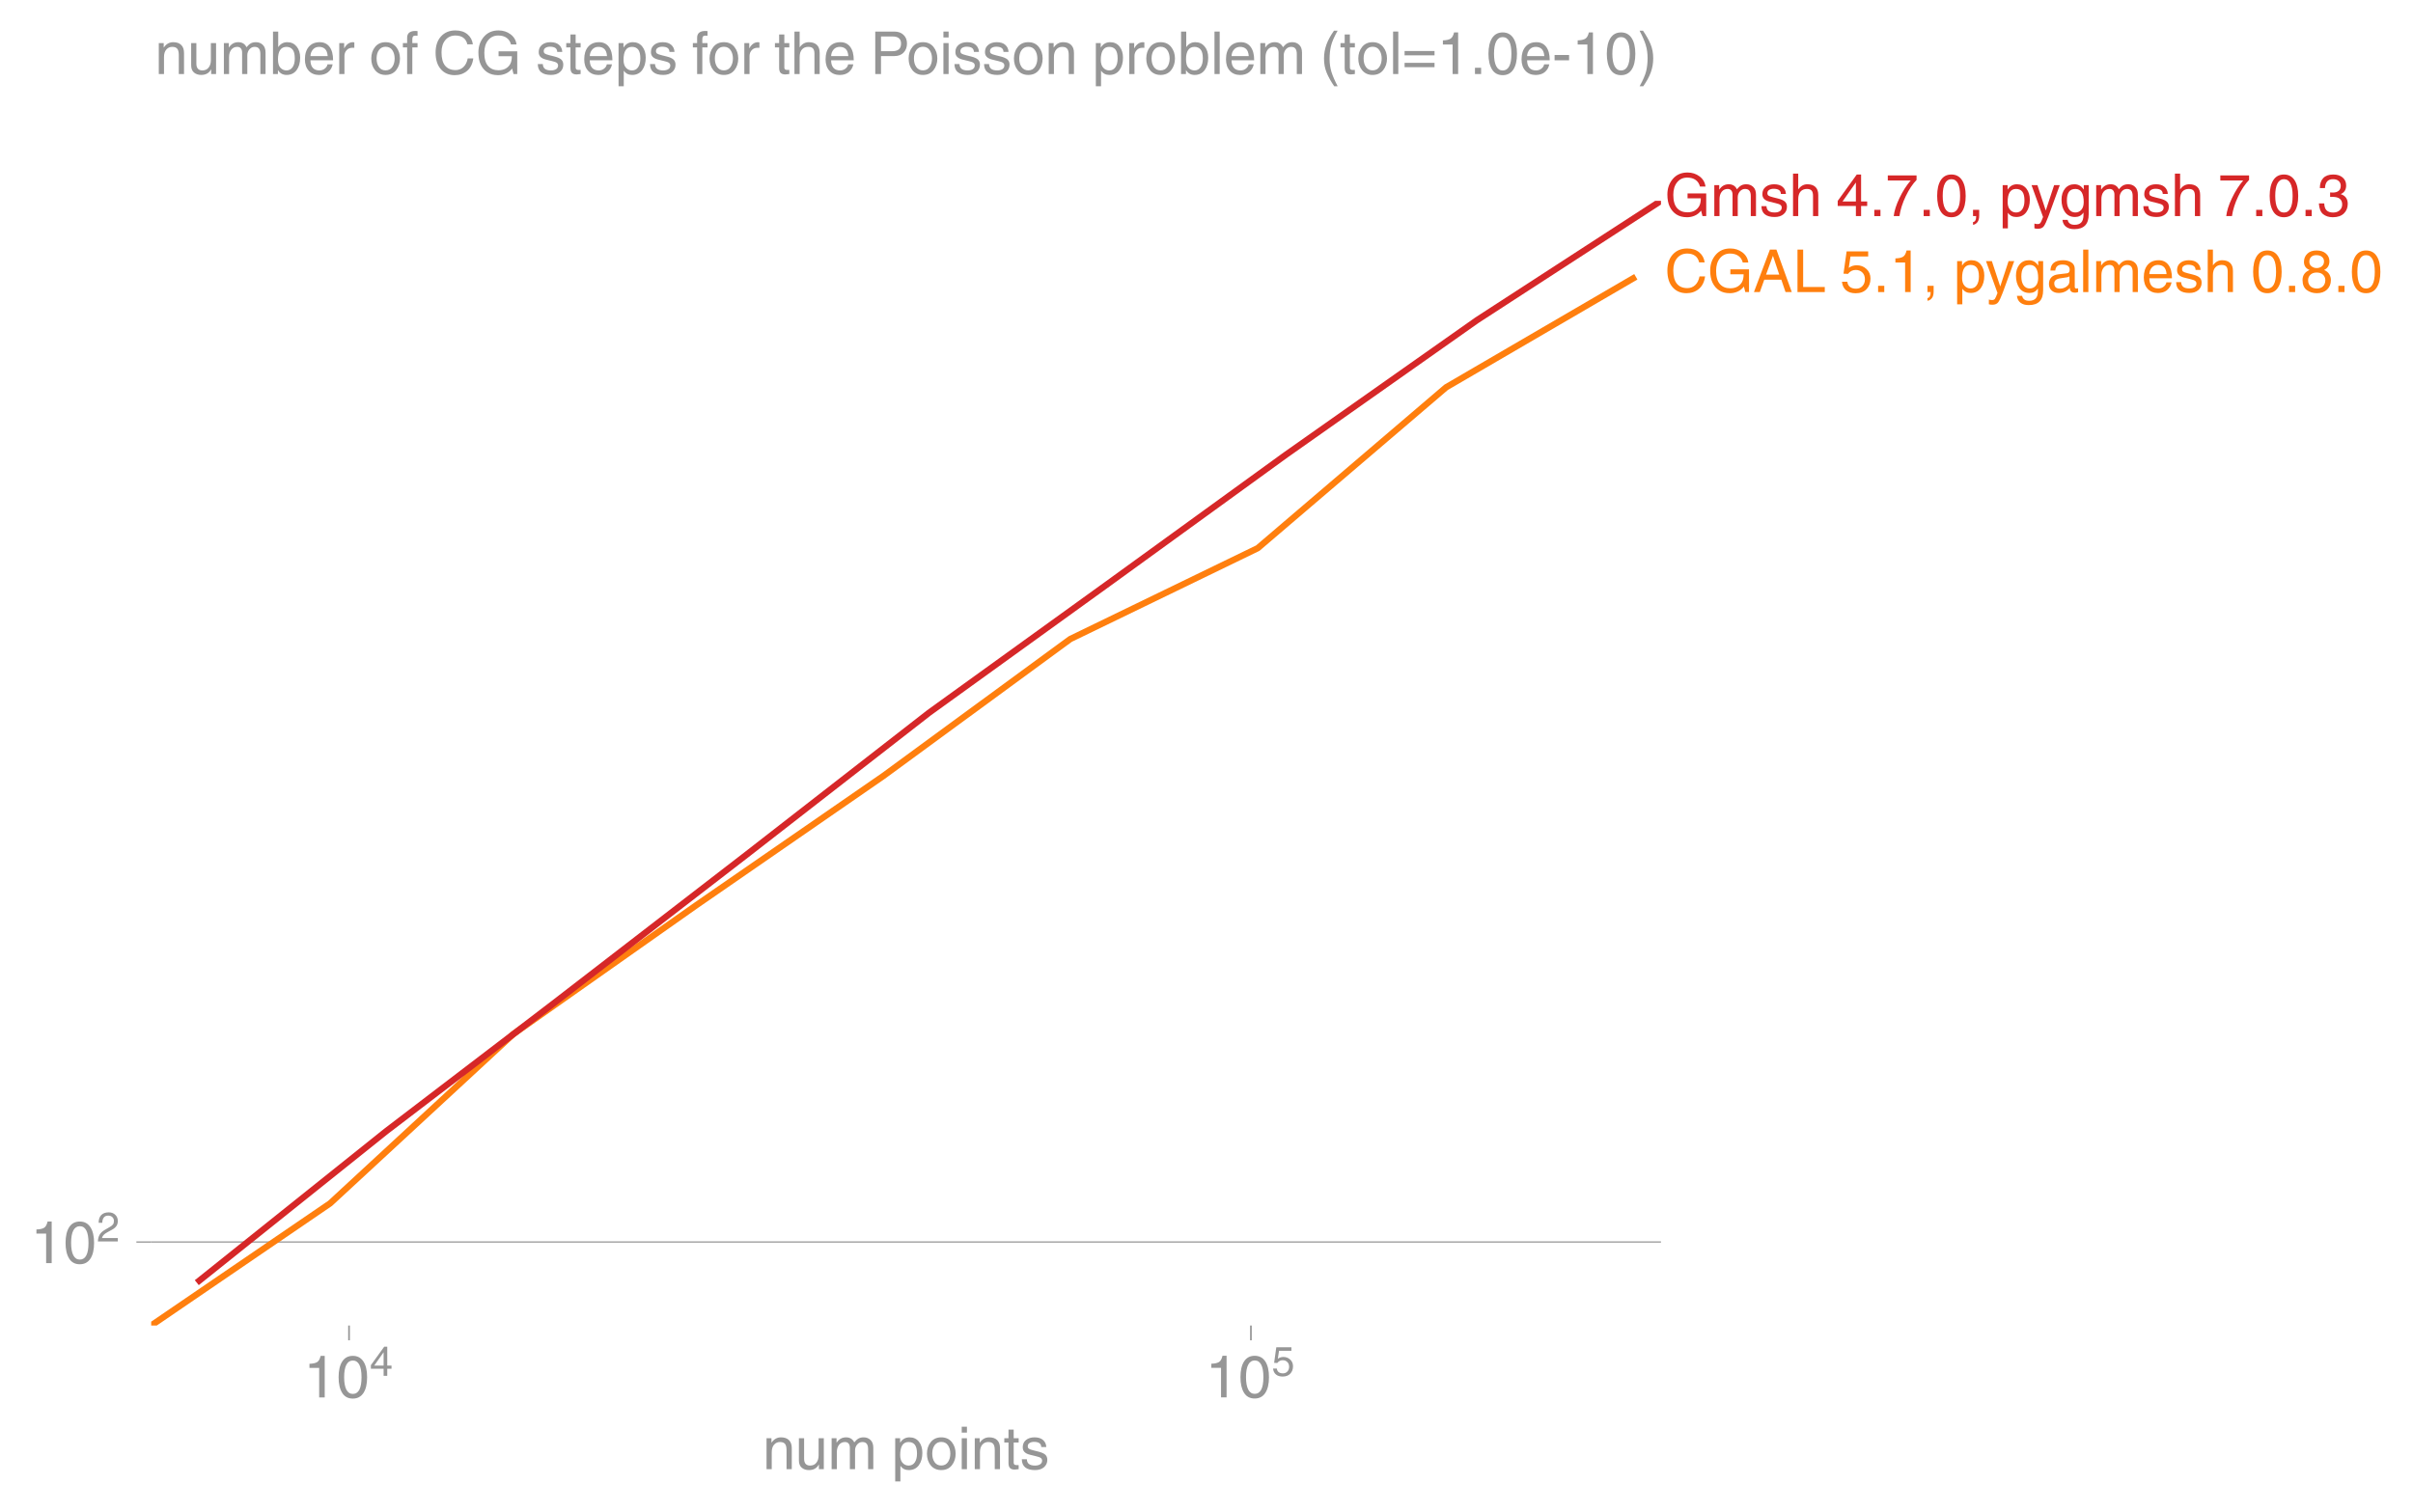
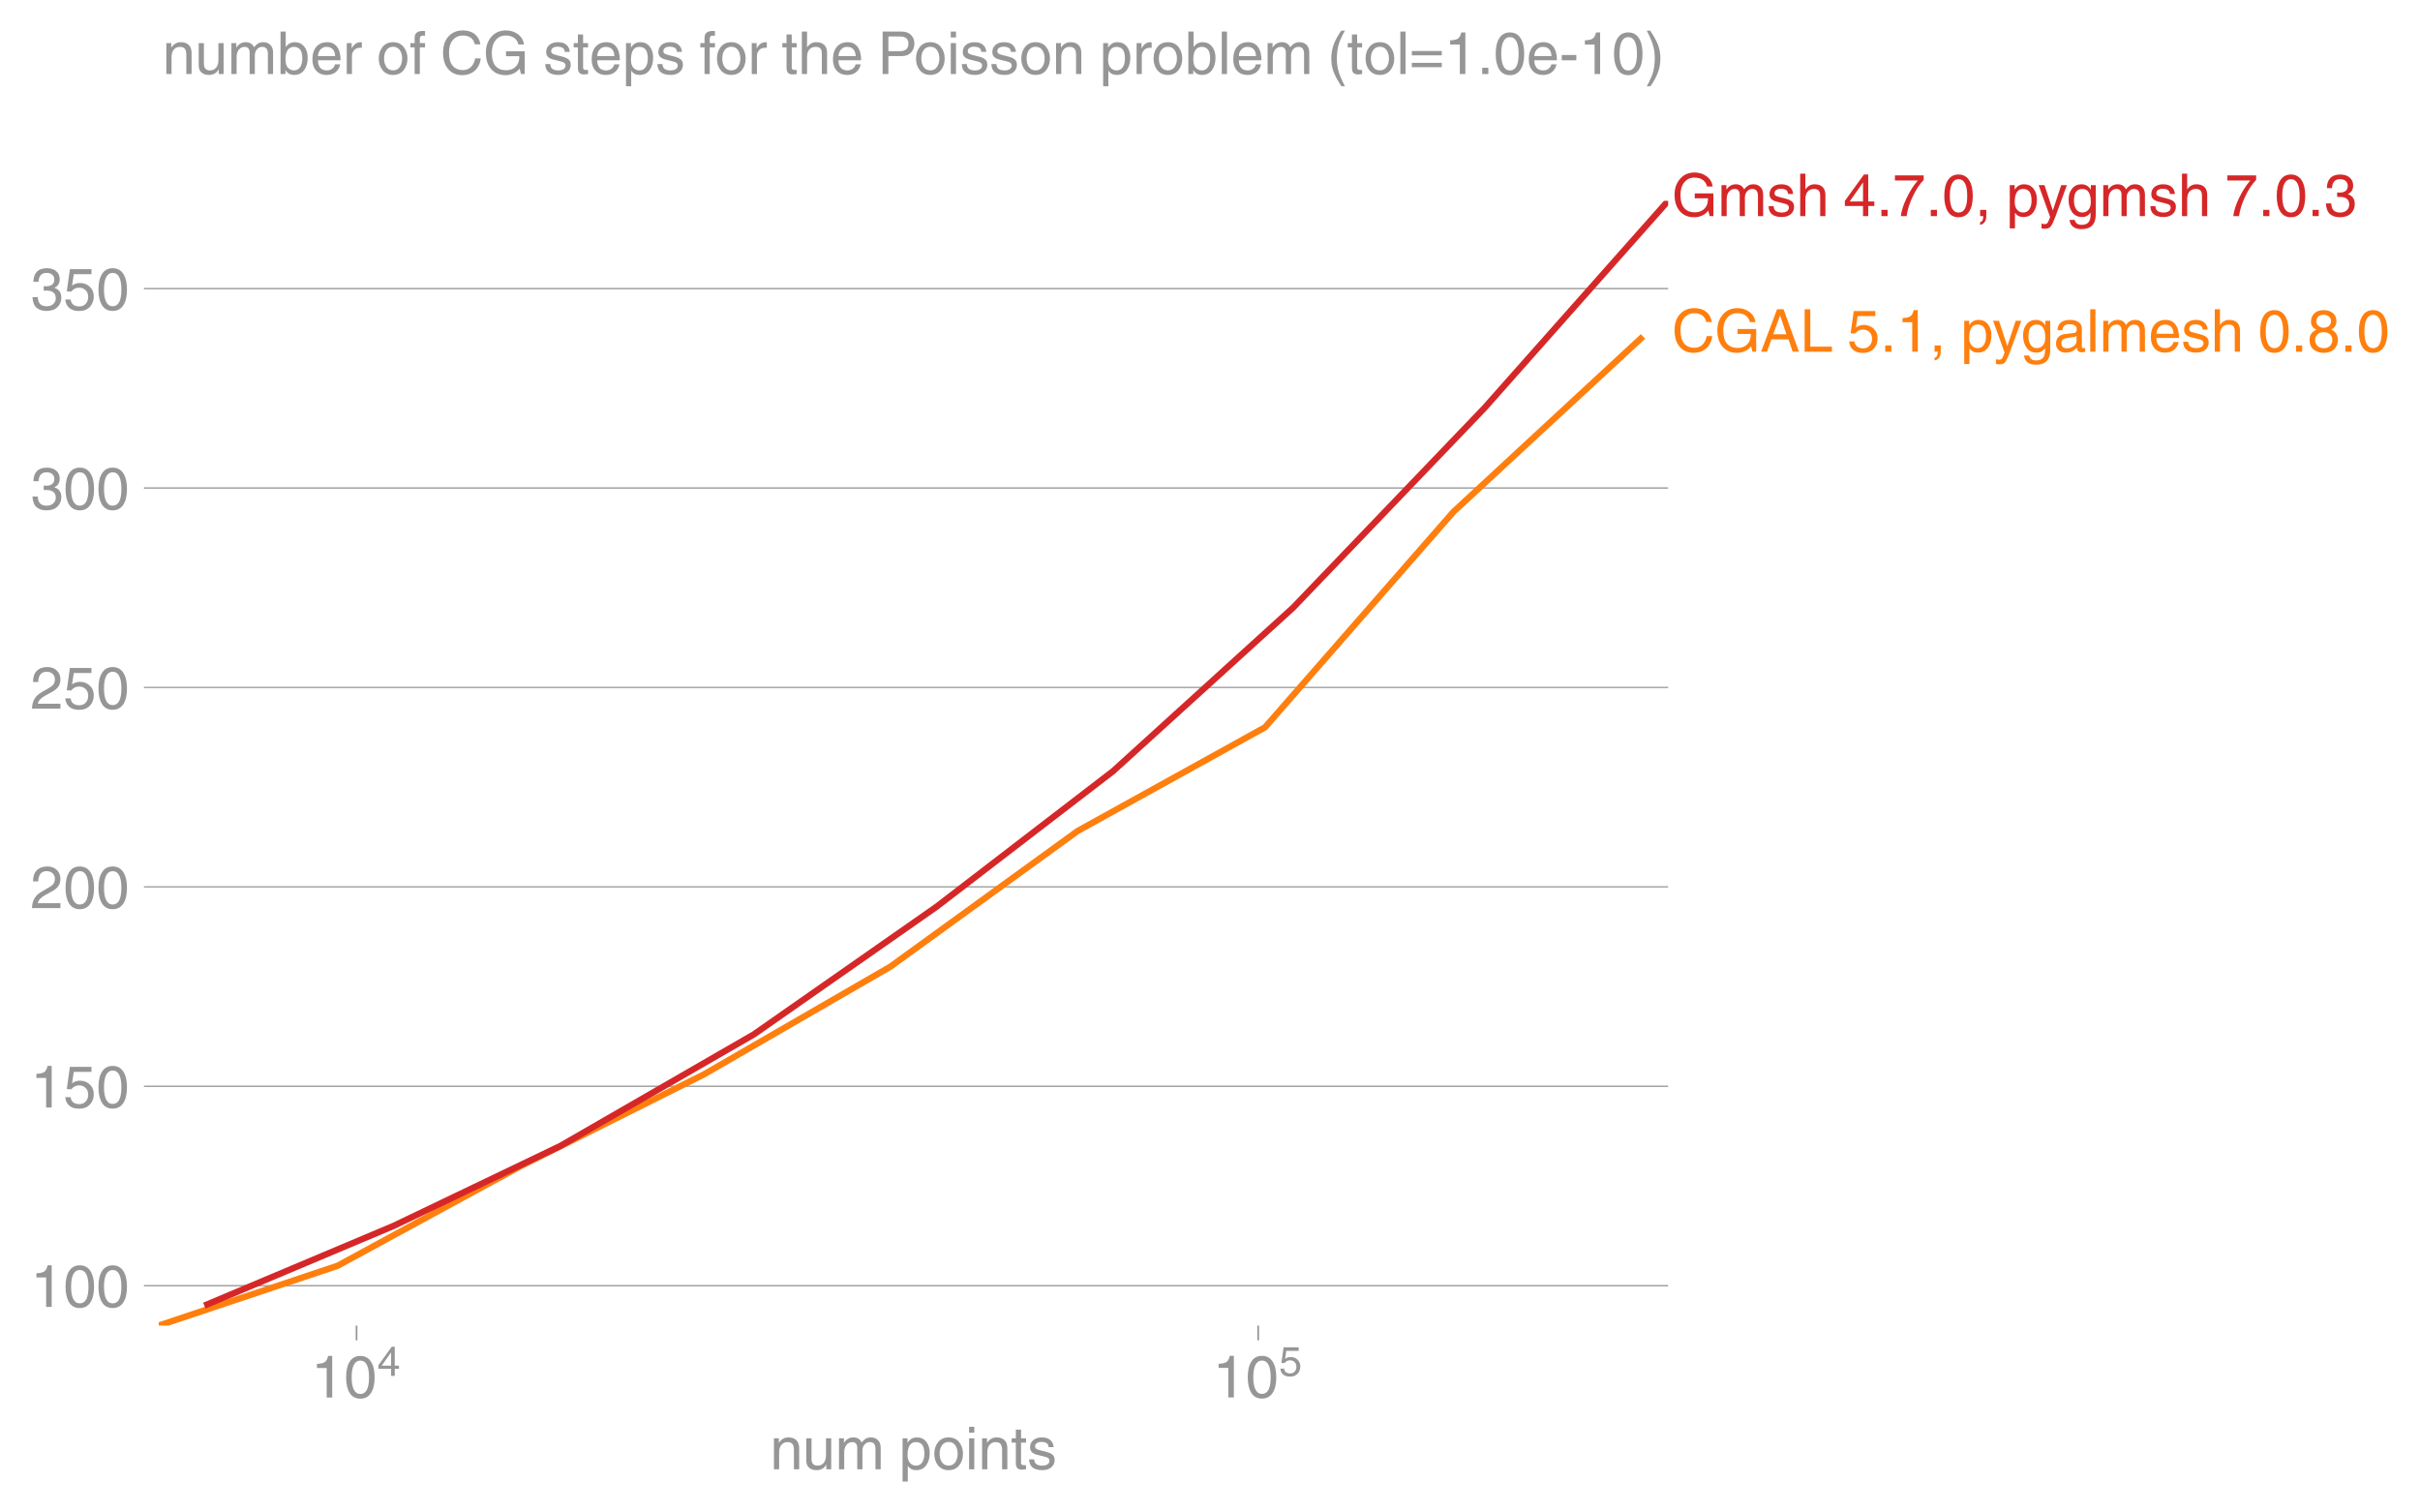
- <svg xmlns="http://www.w3.org/2000/svg" xmlns:xlink="http://www.w3.org/1999/xlink" height="476.965" viewBox="0 0 570.765 357.724" width="761.02">
+ <svg xmlns="http://www.w3.org/2000/svg" xmlns:xlink="http://www.w3.org/1999/xlink" height="476.965" viewBox="0 0 572.561 357.724" width="763.415">
  <defs>
    <style>*{stroke-linecap:butt;stroke-linejoin:round}</style>
  </defs>
  <g id="figure_1">
-     <path d="M0 357.724h570.765V0H0z" fill="none" id="patch_1" />
+     <path d="M0 357.724h572.561V0H0z" fill="none" id="patch_1" />
    <g id="axes_1">
-       <path d="M35.76 313.628h357.12V47.516H35.76z" fill="none" id="patch_2" />
+       <path d="M37.556 313.628h357.12V47.516H37.556z" fill="none" id="patch_2" />
      <g id="matplotlib.axis_1">
        <g id="xtick_1">
          <g id="line2d_1">
            <defs>
-               <path d="M0 0v3.5" id="mffc274423a" stroke="#969696" stroke-width=".4" />
-             </defs>
-             <use x="82.563" xlink:href="#mffc274423a" y="313.628" fill="#969696" stroke="#969696" stroke-width=".4" />
-           </g>
-           <g transform="matrix(.14 0 0 -.14 71.783 330.678)" fill="#969696" id="text_1">
+               <path d="M0 0v3.5" id="m974571ace3" stroke="#969696" stroke-width=".4" />
+             </defs>
+             <use x="84.359" xlink:href="#m974571ace3" y="313.628" fill="#969696" stroke="#969696" stroke-width=".4" />
+           </g>
+           <g transform="matrix(.14 0 0 -.14 73.579 330.678)" fill="#969696" id="text_1">
            <defs>
              <path d="M35.89 0h-9.374v49.906H10.109v6.985q8.594.28 12.782 2.75Q27.094 62.109 29 70.313h6.89z" id="HelveticaWorld-Regular-49" />
              <path d="M42.484 34.188q0 14.109-3.734 21.156-3.734 7.062-10.969 7.062-7.078 0-10.89-7.062-3.797-7.047-3.797-21.157 0-13.671 3.75-20.937Q20.609 6 27.78 6q7.235 0 10.969 7 3.734 7.016 3.734 21.188zm9.422 0q0-17.297-6.25-26.704-6.25-9.39-17.875-9.39-12.062 0-18.062 9.734-6 9.75-6 26.36 0 17.03 6.14 26.578 6.157 9.547 17.922 9.547 11.625 0 17.875-9.5t6.25-26.626z" id="HelveticaWorld-Regular-48" />
              <path d="M10.594 24.703h22.61v31.89h-.188zM42 17.093V0h-8.797v17.094H2.484v8.593L34.72 70.314H42v-45.61h10.297v-7.61z" id="HelveticaWorld-Regular-52" />
            </defs>
            <use transform="translate(0 .173)" xlink:href="#HelveticaWorld-Regular-49" />
            <use transform="translate(55.615 .173)" xlink:href="#HelveticaWorld-Regular-48" />
            <use transform="matrix(.7 0 0 .7 112.146 36.781)" xlink:href="#HelveticaWorld-Regular-52" />
          </g>
        </g>
        <g id="xtick_2">
-           <use x="295.888" xlink:href="#mffc274423a" y="313.628" fill="#969696" stroke="#969696" stroke-width=".4" id="line2d_2" />
-           <g transform="matrix(.14 0 0 -.14 285.108 330.678)" fill="#969696" id="text_2">
+           <use x="297.684" xlink:href="#m974571ace3" y="313.628" fill="#969696" stroke="#969696" stroke-width=".4" id="line2d_2" />
+           <g transform="matrix(.14 0 0 -.14 286.904 330.678)" fill="#969696" id="text_2">
            <defs>
              <path d="M14.703 40.922q5.813 4.39 13.625 4.39 9.469 0 16.281-6.296 6.813-6.297 6.813-16.22 0-10.78-6.578-17.796-6.563-7-18.422-7-10.313 0-16.266 5.047Q4.203 8.109 3.22 17.39h9.094q.671-5.672 4.437-8.672 3.766-3 10.453-3 6.485 0 10.64 4.484Q42 14.703 42 21.688q0 7.125-4.36 11.421-4.343 4.297-11.218 4.297-7.813 0-13.047-6.687l-7.563.39 5.266 37.594h36.438v-8.5H17.672z" id="HelveticaWorld-Regular-53" />
            </defs>
            <use transform="translate(0 .3)" xlink:href="#HelveticaWorld-Regular-49" />
            <use transform="translate(55.615 .3)" xlink:href="#HelveticaWorld-Regular-48" />
            <use transform="matrix(.7 0 0 .7 112.146 36.908)" xlink:href="#HelveticaWorld-Regular-53" />
          </g>
        </g>
-         <g transform="matrix(.14 0 0 -.14 180.393 347.625)" fill="#969696" id="text_3">
+         <g transform="matrix(.14 0 0 -.14 182.189 347.625)" fill="#969696" id="text_3">
          <defs>
            <path d="M49.219 0h-8.844v32.172q0 7.422-2.594 10.578-2.578 3.156-8.578 3.156-5.906 0-9.875-4.5-3.953-4.484-3.953-12.89V0H6.594v52.297h8.297v-7.375h.203q6.203 8.89 15.812 8.89 8.89 0 13.594-4.718 4.719-4.703 4.719-13.5z" id="HelveticaWorld-Regular-110" />
            <path d="M6.11 52.297h8.78V17.578q0-5.765 2.61-8.625Q20.125 6.11 25 6.11q6.781 0 10.594 4.797 3.812 4.813 3.812 12.578v28.813h8.782V0H39.89v7.625l-.188.188q-4.984-9.329-16.61-9.329-7.515 0-12.25 4.094Q6.11 6.688 6.11 14.703z" id="HelveticaWorld-Regular-117" />
            <path d="M6.594 52.297h8.297v-7.375h.203q5.906 8.89 15.812 8.89 9.813 0 13.922-8.5 3.75 4.594 7.266 6.547 3.515 1.953 8.703 1.953 6.781 0 11.484-4.453Q77 44.922 77 36.187V0h-8.781v33.797q0 6.094-2.297 9.094-2.297 3.015-7.422 3.015-5.172 0-8.75-4.203-3.563-4.203-3.563-9.812V0h-8.78v36.188q0 4.53-2.11 7.124-2.094 2.594-6.094 2.594-6.297 0-10.062-4.687-3.766-4.688-3.766-12.703V0H6.594z" id="HelveticaWorld-Regular-109" />
            <path d="M14.984 23.688q0-8.407 4.094-13 4.11-4.579 10.219-4.579 6.687 0 10.39 5.438 3.72 5.453 3.72 14.765 0 10.22-3.563 14.907-3.563 4.687-10.735 4.687-6.984 0-10.562-5.5-3.563-5.5-3.563-16.718zm-8.39 28.609h8.297v-7.375h.203q5.61 8.89 15.625 8.89 10.11 0 15.937-7.359 5.828-7.344 5.828-18.766 0-12.796-5.953-21Q40.578-1.515 29.5-1.515q-9.094 0-13.922 7.032h-.203v-26.22H6.594z" id="HelveticaWorld-Regular-112" />
            <path d="M12.703 26.219q0-8.735 3.953-14.375 3.953-5.64 11.219-5.64 7.531 0 11.438 5.905 3.906 5.907 3.906 14.11 0 8.297-3.907 14.078-3.906 5.797-11.437 5.797-6.969 0-11.078-5.453-4.094-5.438-4.094-14.422zm-8.984 0q0 11.672 6.484 19.625 6.5 7.968 17.672 7.968 11.438 0 17.875-8.062 6.453-8.047 6.453-19.531 0-11.516-6.406-19.625-6.39-8.11-17.922-8.11-11.078 0-17.625 7.86-6.531 7.86-6.531 19.875z" id="HelveticaWorld-Regular-111" />
            <path d="M6.594 61.813v9.968h8.781v-9.969zM15.375 0H6.594v52.297h8.781z" id="HelveticaWorld-Regular-105" />
            <path d="M17.188 45.016V10.984q0-2 1.093-3.046 1.11-1.047 3.938-1.047h3.375V0Q20.797-.688 19-.688q-5.516 0-8.063 2.641-2.53 2.64-2.53 8.547v34.516H1.311v7.28h7.094v14.595h8.781V52.297h8.407v-7.281z" id="HelveticaWorld-Regular-116" />
            <path d="M36.078 37.406q-.187 4.688-3.344 6.735-3.14 2.047-9.047 2.047-4.296 0-7.359-1.907-3.047-1.89-3.047-5.468 0-2.829 1.797-4.172 1.813-1.344 7.828-2.86l8.688-2.187q7.906-2 11.297-5.11 3.406-3.093 3.406-8.656 0-7.719-5.64-12.531-5.641-4.813-15.063-4.813-11 0-16.64 4.563-5.626 4.578-5.735 13.75h8.5q.203-5.422 3.594-8.063 3.39-2.625 10.171-2.625 5.516 0 8.766 2.188 3.25 2.203 3.25 6.11 0 2.78-2.11 4.437-2.093 1.672-8.296 3.078l-10.203 2.5q-6.203 1.562-9.157 4.656-2.953 3.094-2.953 8.031 0 7.72 5.516 12.203 5.531 4.5 14.406 4.5 9.485 0 14.531-4.624 5.047-4.61 5.344-11.782z" id="HelveticaWorld-Regular-115" />
          </defs>
          <use xlink:href="#HelveticaWorld-Regular-110" />
          <use x="55.176" xlink:href="#HelveticaWorld-Regular-117" />
          <use x="109.961" xlink:href="#HelveticaWorld-Regular-109" />
          <use x="192.969" xlink:href="#HelveticaWorld-Regular-32" />
          <use x="217.383" xlink:href="#HelveticaWorld-Regular-112" />
          <use x="273.877" xlink:href="#HelveticaWorld-Regular-111" />
          <use x="329.785" xlink:href="#HelveticaWorld-Regular-105" />
          <use x="351.807" xlink:href="#HelveticaWorld-Regular-110" />
          <use x="406.982" xlink:href="#HelveticaWorld-Regular-116" />
          <use x="434.668" xlink:href="#HelveticaWorld-Regular-115" />
        </g>
      </g>
      <g id="matplotlib.axis_2">
        <g id="ytick_1">
-           <path clip-path="url(#p6099fc537c)" d="M35.76 293.87h357.12" fill="none" stroke="#969696" stroke-linecap="square" stroke-width=".3" id="line2d_3" />
+           <path clip-path="url(#p623b6dd07e)" d="M37.556 304.192h357.12" fill="none" stroke="#969696" stroke-linecap="square" stroke-width=".3" id="line2d_3" />
          <g id="line2d_4">
            <defs>
-               <path d="M0 0h-3.5" id="m3011ade094" stroke="#969696" stroke-width=".3" />
-             </defs>
-             <use x="35.76" xlink:href="#m3011ade094" y="293.871" fill="#969696" stroke="#969696" stroke-width=".3" />
-           </g>
-           <g transform="matrix(.14 0 0 -.14 7.2 298.895)" fill="#969696" id="text_4">
+               <path d="M0 0h-3.5" id="m7db31a90c6" stroke="#969696" stroke-width=".3" />
+             </defs>
+             <use x="37.556" xlink:href="#m7db31a90c6" y="304.192" fill="#969696" stroke="#969696" stroke-width=".3" />
+           </g>
+           <g transform="matrix(.14 0 0 -.14 7.2 309.216)" fill="#969696" id="text_4">
+             <use xlink:href="#HelveticaWorld-Regular-49" />
+             <use x="55.615" xlink:href="#HelveticaWorld-Regular-48" />
+             <use x="111.23" xlink:href="#HelveticaWorld-Regular-48" />
+           </g>
+         </g>
+         <g id="ytick_2">
+           <path clip-path="url(#p623b6dd07e)" d="M37.556 257.009h357.12" fill="none" stroke="#969696" stroke-linecap="square" stroke-width=".3" id="line2d_5" />
+           <use x="37.556" xlink:href="#m7db31a90c6" y="257.009" fill="#969696" stroke="#969696" stroke-width=".3" id="line2d_6" />
+           <g transform="matrix(.14 0 0 -.14 7.2 262.033)" fill="#969696" id="text_5">
+             <use xlink:href="#HelveticaWorld-Regular-49" />
+             <use x="55.615" xlink:href="#HelveticaWorld-Regular-53" />
+             <use x="111.23" xlink:href="#HelveticaWorld-Regular-48" />
+           </g>
+         </g>
+         <g id="ytick_3">
+           <path clip-path="url(#p623b6dd07e)" d="M37.556 209.826h357.12" fill="none" stroke="#969696" stroke-linecap="square" stroke-width=".3" id="line2d_7" />
+           <use x="37.556" xlink:href="#m7db31a90c6" y="209.826" fill="#969696" stroke="#969696" stroke-width=".3" id="line2d_8" />
+           <g transform="matrix(.14 0 0 -.14 7.2 214.85)" fill="#969696" id="text_6">
            <defs>
              <path d="M4.39 45.125q0 12.39 6.391 18.781 6.406 6.407 17.938 6.407 9.656 0 15.812-5.86 6.157-5.86 6.157-15.14 0-7.22-3.547-12.188-3.532-4.953-10.422-8.703l-12.11-6.64Q13.922 15.921 12.5 8.296h38.188V0H2.593q.39 9.906 4.297 16.5 3.906 6.594 12.203 11.375l12.593 7.328q5.032 2.89 7.329 5.984 2.297 3.094 2.297 8.516 0 5.375-3.766 9.031-3.75 3.672-10.156 3.672-7.078 0-10.594-4.672-3.516-4.656-3.61-12.609z" id="HelveticaWorld-Regular-50" />
            </defs>
-             <use transform="translate(0 .173)" xlink:href="#HelveticaWorld-Regular-49" />
-             <use transform="translate(55.615 .173)" xlink:href="#HelveticaWorld-Regular-48" />
-             <use transform="matrix(.7 0 0 .7 112.146 36.781)" xlink:href="#HelveticaWorld-Regular-50" />
-           </g>
-         </g>
-       </g>
-       <path clip-path="url(#p6099fc537c)" d="M35.76 313.628l42.333-28.907 43.335-40.05 43.356-30.548 44.1-30.476 44.284-32.446 44.336-21.502 44.557-38.056 44.871-26.153" fill="none" stroke="#ff7f0e" stroke-linecap="square" stroke-width="1.5" id="line2d_5" />
-       <path clip-path="url(#p6099fc537c)" d="M46.546 303.49l44.796-35.828 39.384-30.068 45.827-35.344 43.214-33.613 41.776-30.14 42.605-30.885 45.222-31.86 43.51-28.236" fill="none" stroke="#d62728" stroke-linecap="square" stroke-width="1.5" id="line2d_6" />
-       <g transform="matrix(.14 0 0 -.14 393.782 69.107)" fill="#ff7f0e" id="text_5">
+             <use xlink:href="#HelveticaWorld-Regular-50" />
+             <use x="55.615" xlink:href="#HelveticaWorld-Regular-48" />
+             <use x="111.23" xlink:href="#HelveticaWorld-Regular-48" />
+           </g>
+         </g>
+         <g id="ytick_4">
+           <path clip-path="url(#p623b6dd07e)" d="M37.556 162.643h357.12" fill="none" stroke="#969696" stroke-linecap="square" stroke-width=".3" id="line2d_9" />
+           <use x="37.556" xlink:href="#m7db31a90c6" y="162.643" fill="#969696" stroke="#969696" stroke-width=".3" id="line2d_10" />
+           <g transform="matrix(.14 0 0 -.14 7.2 167.667)" fill="#969696" id="text_7">
+             <use xlink:href="#HelveticaWorld-Regular-50" />
+             <use x="55.615" xlink:href="#HelveticaWorld-Regular-53" />
+             <use x="111.23" xlink:href="#HelveticaWorld-Regular-48" />
+           </g>
+         </g>
+         <g id="ytick_5">
+           <path clip-path="url(#p623b6dd07e)" d="M37.556 115.46h357.12" fill="none" stroke="#969696" stroke-linecap="square" stroke-width=".3" id="line2d_11" />
+           <use x="37.556" xlink:href="#m7db31a90c6" y="115.46" fill="#969696" stroke="#969696" stroke-width=".3" id="line2d_12" />
+           <g transform="matrix(.14 0 0 -.14 7.2 120.484)" fill="#969696" id="text_8">
+             <defs>
+               <path d="M22.406 39.984q2.203-.187 4.594-.187 6.203 0 9.781 2.86 3.594 2.859 3.594 8.656 0 4.687-3.344 7.89-3.343 3.203-9.64 3.203-6.985 0-10.235-4.11-3.234-4.093-3.437-10.983h-8.64q0 10.984 5.765 16.984 5.765 6.016 16.937 6.016 9.922 0 15.828-5.11 5.907-5.094 5.907-13.39 0-10.704-9.032-14.5v-.204q11.72-4 11.72-16.406 0-9.906-6.595-16.265-6.593-6.344-18.703-6.344-9.906 0-16.312 5.203Q4.204 8.5 3.422 21.484H12.5q.203-8.109 4-11.797Q20.313 6 27.484 6q6.938 0 11.141 3.86 4.203 3.859 4.203 9.718 0 6.406-4.016 9.672-4 3.266-12.39 3.266-2 0-4.016-.094z" id="HelveticaWorld-Regular-51" />
+             </defs>
+             <use xlink:href="#HelveticaWorld-Regular-51" />
+             <use x="55.615" xlink:href="#HelveticaWorld-Regular-48" />
+             <use x="111.23" xlink:href="#HelveticaWorld-Regular-48" />
+           </g>
+         </g>
+         <g id="ytick_6">
+           <path clip-path="url(#p623b6dd07e)" d="M37.556 68.277h357.12" fill="none" stroke="#969696" stroke-linecap="square" stroke-width=".3" id="line2d_13" />
+           <use x="37.556" xlink:href="#m7db31a90c6" y="68.277" fill="#969696" stroke="#969696" stroke-width=".3" id="line2d_14" />
+           <g transform="matrix(.14 0 0 -.14 7.2 73.301)" fill="#969696" id="text_9">
+             <use xlink:href="#HelveticaWorld-Regular-51" />
+             <use x="55.615" xlink:href="#HelveticaWorld-Regular-53" />
+             <use x="111.23" xlink:href="#HelveticaWorld-Regular-48" />
+           </g>
+         </g>
+       </g>
+       <path clip-path="url(#p623b6dd07e)" d="M37.556 313.628l42.333-14.155 43.335-23.591 43.356-21.704 44.1-25.48 44.284-32.084L299.3 172.08l44.557-50.957 44.87-41.521" fill="none" stroke="#ff7f0e" stroke-linecap="square" stroke-width="1.5" id="line2d_15" />
+       <path clip-path="url(#p623b6dd07e)" d="M48.342 308.91l44.796-18.873 39.384-18.873 45.827-26.423 43.214-30.197 41.776-32.084 42.605-38.69 45.222-47.183 43.51-49.07" fill="none" stroke="#d62728" stroke-linecap="square" stroke-width="1.5" id="line2d_16" />
+       <g transform="matrix(.14 0 0 -.14 395.578 83.218)" fill="#ff7f0e" id="text_10">
        <defs>
          <path d="M58.016 50.203q-1.625 7.313-6.782 11.094-5.14 3.797-13.343 3.797-10.594 0-17.047-7.703-6.438-7.688-6.438-20.766 0-15.14 6.094-22.547 6.11-7.39 17.688-7.39 7.609 0 13.093 5.046 5.5 5.063 7.407 14.688h9.421Q66.22 12.594 57.625 5.344t-20.906-7.25q-14.703 0-23.516 10.11Q4.391 18.311 4.391 36.28q0 17.328 9.203 27.36 9.203 10.047 24.297 10.047 12.5 0 20.265-6.454 7.766-6.437 9.235-17.03z" id="HelveticaWorld-Regular-67" />
          <path d="M38.484 38.375h31.532V0h-6.297l-2.344 9.281Q56.781 3.421 50.578.75q-6.187-2.656-12.875-2.656-10.797 0-18.047 4.703-7.25 4.719-11.265 13.015-4 8.313-4 20.72 0 15.468 9.203 26.312 9.203 10.843 24.781 10.843 11.625 0 20.313-6.5Q67.39 60.688 68.796 50h-9.375q-1.703 7.078-7.219 11.078-5.516 4.016-14.312 4.016-10.594 0-17.047-7.985-6.438-7.984-6.438-21.125 0-15.28 6.39-22.437Q27.204 6.39 38.282 6.39q7.235 0 12.235 2.859 5 2.86 7.687 7.766 2.688 4.906 2.688 13.062H38.484z" id="HelveticaWorld-Regular-71" />
          <path d="M44 29.5L33.406 61.078h-.203L21.687 29.5zm-25.297-8.594L11.188 0h-9.97l27 71.781h10.985L65.187 0H54.594l-7.078 20.906z" id="HelveticaWorld-Regular-65" />
          <path d="M17.672 8.594h36.531V0H8.11v71.781h9.563z" id="HelveticaWorld-Regular-76" />
          <path d="M19.094 0H8.687v10.594h10.407z" id="HelveticaWorld-Regular-46" />
          <path d="M8.688 10.594h10.406V.78q0-7.422-3.078-11.172-3.078-3.765-7.328-4.312v4.594Q14.015-9.422 14.015 0H8.687z" id="HelveticaWorld-Regular-44" />
          <path d="M39.016 52.297h9.562L29.891.984q-.5-1.375-.985-2.593-4.25-11.329-7.328-15.547-3.078-4.235-9.953-4.235-3.61 0-5.906.782v8.015q2.484-.89 5.468-.89 3.22 0 4.704 2.03 1.5 2.032 4.421 9.938L.875 52.297h9.922L24.812 9.719H25z" id="HelveticaWorld-Regular-121" />
          <path d="M12.984 26.313q0-9.61 3.813-14.907Q20.609 6.11 27.094 6.11q6.312 0 10.312 4.579 4 4.593 4 13 0 11.03-3.5 16.625-3.484 5.593-10.61 5.593-7.171 0-10.75-4.765-3.562-4.766-3.562-14.828zM49.812 2.983q0-12.609-6.062-18.797-6.047-6.203-18.266-6.203-8.78 0-13.984 4.047Q6.297-13.922 5.516-6.39h8.796q.672-3.812 3.532-6.062 2.86-2.25 8.281-2.25 7.375 0 11.125 3.969 3.766 3.953 3.766 12.828v3.719h-.188q-4.937-7.329-13.922-7.329-11.187 0-17.093 8.25-5.907 8.25-5.907 20.953 0 11.625 5.953 18.875 5.97 7.25 15.829 7.25 9.906 0 15.625-8.89h.187v7.375h8.313z" id="HelveticaWorld-Regular-103" />
          <path d="M38.375 26.703q-.969-1.015-3.828-1.656-2.86-.625-10.672-1.656-5.766-.688-8.469-2.844-2.703-2.14-2.703-5.656 0-4.297 2.281-6.688 2.297-2.39 7.329-2.39 6.296 0 11.171 3.578 4.891 3.593 4.891 8.718zM6.203 36.375q.297 8.844 5.734 13.14 5.454 4.297 15.844 4.297 8.297 0 13.907-3.765 5.624-3.75 5.624-10.844V9.078Q47.313 6 50.094 6q1.125 0 2.89.39V0Q50.594-.984 48-.984q-4.5 0-6.703 1.921-2.188 1.938-2.281 6.047-7.516-8.5-18.891-8.5-7.422 0-11.922 4.204Q3.72 6.89 3.72 13.624q0 6.89 3.906 11.125Q11.531 29 19 29.89l15.516 1.891q4.203.64 4.203 6.203 0 4.11-3.047 6.297-3.047 2.203-9.25 2.203-5.516 0-8.485-2.437-2.953-2.438-3.53-7.672z" id="HelveticaWorld-Regular-97" />
          <path d="M15.375 0H6.594v71.781h8.781z" id="HelveticaWorld-Regular-108" />
          <path d="M42.484 30.328q-.687 8.485-4.5 12.031-3.797 3.547-10.109 3.547-6.39 0-10.328-4.5-3.922-4.484-4.172-11.078zm8.391-13.922q-1.453-8.11-7.953-13.422-5.719-4.5-15.047-4.593-10.984.093-17.438 7.203Q4 12.704 4 24.704q0 13.78 6.64 21.437 6.641 7.672 18.47 7.672 10.593 0 16.546-7.922 5.953-7.907 5.953-22.594H13.375q0-8.203 3.813-12.703Q21 6.109 28.608 6.109q5.375 0 9.235 3.235 3.86 3.25 4.25 7.062z" id="HelveticaWorld-Regular-101" />
          <path d="M49.219 0h-8.844v34.188q0 6.296-2.438 9-2.437 2.718-7.953 2.718-6.797 0-10.703-4.406-3.906-4.39-3.906-12.984V0H6.594v71.781h8.781V45.312h.203q6 8.5 15.328 8.5 8.594 0 13.453-4.5 4.86-4.484 4.86-13.718z" id="HelveticaWorld-Regular-104" />
          <path d="M27.594 40.578q5.422 0 8.953 3.094 3.547 3.11 3.547 8.234 0 4.594-3.407 7.547-3.39 2.953-9.687 2.953-5.61 0-8.672-3.11-3.047-3.093-3.047-7.874 0-5.125 3.813-7.984 3.812-2.86 8.5-2.86zm.093-7.562q-6.78 0-10.64-3.766-3.86-3.766-3.86-9.234 0-6.297 3.907-10.157Q21 6 28.219 6q6.406 0 10.234 3.86 3.828 3.859 3.828 10.265 0 5.469-3.828 9.172-3.828 3.719-10.766 3.719zM49.22 52.203q0-10.594-9.032-14.797 6.204-2.781 8.86-7.36 2.656-4.562 2.656-9.733 0-10.016-6.453-16.125-6.438-6.094-17.375-6.094-9.563 0-16.813 5.25-7.25 5.25-7.25 17.062 0 11.922 11.907 16.907-9.516 3.796-9.516 13.671 0 8.297 5.64 13.813 5.641 5.516 15.641 5.516 10.016 0 15.875-5.204 5.86-5.203 5.86-12.906z" id="HelveticaWorld-Regular-56" />
        </defs>
        <use xlink:href="#HelveticaWorld-Regular-67" />
        <use x="72.314" xlink:href="#HelveticaWorld-Regular-71" />
        <use x="149.414" xlink:href="#HelveticaWorld-Regular-65" />
        <use x="216.113" xlink:href="#HelveticaWorld-Regular-76" />
        <use x="271.729" xlink:href="#HelveticaWorld-Regular-32" />
        <use x="296.143" xlink:href="#HelveticaWorld-Regular-53" />
        <use x="351.758" xlink:href="#HelveticaWorld-Regular-46" />
        <use x="379.541" xlink:href="#HelveticaWorld-Regular-49" />
        <use x="435.156" xlink:href="#HelveticaWorld-Regular-44" />
        <use x="462.939" xlink:href="#HelveticaWorld-Regular-32" />
        <use x="487.354" xlink:href="#HelveticaWorld-Regular-112" />
        <use x="541.848" xlink:href="#HelveticaWorld-Regular-121" />
        <use x="589.457" xlink:href="#HelveticaWorld-Regular-103" />
        <use x="645.365" xlink:href="#HelveticaWorld-Regular-97" />
        <use x="700.297" xlink:href="#HelveticaWorld-Regular-108" />
        <use x="722.318" xlink:href="#HelveticaWorld-Regular-109" />
        <use x="805.326" xlink:href="#HelveticaWorld-Regular-101" />
        <use x="860.746" xlink:href="#HelveticaWorld-Regular-115" />
        <use x="910.746" xlink:href="#HelveticaWorld-Regular-104" />
        <use x="965.922" xlink:href="#HelveticaWorld-Regular-32" />
        <use x="990.336" xlink:href="#HelveticaWorld-Regular-48" />
        <use x="1045.951" xlink:href="#HelveticaWorld-Regular-46" />
        <use x="1073.734" xlink:href="#HelveticaWorld-Regular-56" />
        <use x="1129.35" xlink:href="#HelveticaWorld-Regular-46" />
        <use x="1157.133" xlink:href="#HelveticaWorld-Regular-48" />
      </g>
-       <g transform="matrix(.14 0 0 -.14 393.782 51.133)" fill="#d62728" id="text_6">
+       <g transform="matrix(.14 0 0 -.14 395.578 51.133)" fill="#d62728" id="text_11">
        <defs>
          <path d="M3.719 68.797h48.578v-7.719Q42.28 50.875 33.984 33.484 25.687 16.11 23.391 0h-9.672q1.469 13.281 9.719 30.531 8.25 17.266 18.953 29.672H3.719z" id="HelveticaWorld-Regular-55" />
-           <path d="M22.406 39.984q2.203-.187 4.594-.187 6.203 0 9.781 2.86 3.594 2.859 3.594 8.656 0 4.687-3.344 7.89-3.343 3.203-9.64 3.203-6.985 0-10.235-4.11-3.234-4.093-3.437-10.983h-8.64q0 10.984 5.765 16.984 5.765 6.016 16.937 6.016 9.922 0 15.828-5.11 5.907-5.094 5.907-13.39 0-10.704-9.032-14.5v-.204q11.72-4 11.72-16.406 0-9.906-6.595-16.265-6.593-6.344-18.703-6.344-9.906 0-16.312 5.203Q4.204 8.5 3.422 21.484H12.5q.203-8.109 4-11.797Q20.313 6 27.484 6q6.938 0 11.141 3.86 4.203 3.859 4.203 9.718 0 6.406-4.016 9.672-4 3.266-12.39 3.266-2 0-4.016-.094z" id="HelveticaWorld-Regular-51" />
        </defs>
        <use xlink:href="#HelveticaWorld-Regular-71" />
        <use x="77.1" xlink:href="#HelveticaWorld-Regular-109" />
        <use x="160.107" xlink:href="#HelveticaWorld-Regular-115" />
        <use x="210.107" xlink:href="#HelveticaWorld-Regular-104" />
        <use x="265.283" xlink:href="#HelveticaWorld-Regular-32" />
        <use x="289.697" xlink:href="#HelveticaWorld-Regular-52" />
        <use x="345.313" xlink:href="#HelveticaWorld-Regular-46" />
        <use x="373.096" xlink:href="#HelveticaWorld-Regular-55" />
        <use x="428.711" xlink:href="#HelveticaWorld-Regular-46" />
        <use x="456.494" xlink:href="#HelveticaWorld-Regular-48" />
        <use x="512.109" xlink:href="#HelveticaWorld-Regular-44" />
        <use x="539.893" xlink:href="#HelveticaWorld-Regular-32" />
        <use x="564.307" xlink:href="#HelveticaWorld-Regular-112" />
        <use x="618.801" xlink:href="#HelveticaWorld-Regular-121" />
        <use x="666.41" xlink:href="#HelveticaWorld-Regular-103" />
        <use x="722.318" xlink:href="#HelveticaWorld-Regular-109" />
        <use x="805.326" xlink:href="#HelveticaWorld-Regular-115" />
        <use x="855.326" xlink:href="#HelveticaWorld-Regular-104" />
        <use x="910.502" xlink:href="#HelveticaWorld-Regular-32" />
        <use x="934.916" xlink:href="#HelveticaWorld-Regular-55" />
        <use x="990.531" xlink:href="#HelveticaWorld-Regular-46" />
        <use x="1018.314" xlink:href="#HelveticaWorld-Regular-48" />
        <use x="1073.93" xlink:href="#HelveticaWorld-Regular-46" />
        <use x="1101.713" xlink:href="#HelveticaWorld-Regular-51" />
      </g>
-       <g transform="matrix(.14 0 0 -.14 36.638 17.516)" fill="#969696" id="text_7">
+       <g transform="matrix(.14 0 0 -.14 38.434 17.516)" fill="#969696" id="text_12">
        <defs>
          <path d="M43.406 26.313q0 10.5-3.718 15.046-3.704 4.547-10.579 4.547-6.984-.11-10.562-5.453Q14.984 35.11 14.984 25q0-10.297 4.297-14.594Q23.578 6.11 29.297 6.11q6.5 0 10.297 5.344 3.812 5.344 3.812 14.86zM6.594 0v71.781h8.781V45.703h.203q5.61 8.11 15.14 8.11 9.766 0 15.766-7.25t6-18.876q0-13.093-6.062-21.156Q40.375-1.516 29.5-1.516q-9.578 0-14.406 8.016h-.203V0z" id="HelveticaWorld-Regular-98" />
          <path d="M15.375 0H6.594v52.297h8.297v-8.688h.203q5.703 10.203 14.687 10.203 1.422 0 2.297-.296V44.39h-3.266q-5.906 0-9.671-4.016-3.766-4-3.766-9.953z" id="HelveticaWorld-Regular-114" />
          <path d="M17.188 45.016V0H8.405v45.016H1.22v7.28h7.187v8.985q0 5.907 3.578 8.703 3.594 2.813 10.032 2.813 2.203 0 3.968-.188v-7.906q-1.562.188-3.578.188-2.922 0-4.078-1.438-1.14-1.437-1.14-4.656v-6.5h8.796v-7.281z" id="HelveticaWorld-Regular-102" />
          <path d="M17.828 38.625H37.11q7.282 0 10.938 3.188 3.656 3.203 3.656 9.703 0 5.812-3.516 8.89-3.515 3.078-10.687 3.078H17.828zm0-38.625H8.11v71.781h32.266q9.625 0 15.484-5.594 5.86-5.593 5.86-14.578 0-9.328-5.672-15.312-5.656-5.969-15.672-5.969H17.828z" id="HelveticaWorld-Regular-80" />
          <path d="M29.781 73.297q-8.875-15.875-11.218-25.844-2.344-9.953-2.344-21.969 0-11.859 3.187-22.125Q22.61-6.89 29.891-20.703h-5.86Q15.72-8.593 11.25 2.187 6.781 12.985 6.781 26.125q0 12.36 4.047 23.563 4.063 11.203 12.86 23.609z" id="HelveticaWorld-Regular-40" />
          <path d="M54.594 31.578H4v7.328h50.594zm0-20H4v7.328h50.594z" id="HelveticaWorld-Regular-61" />
          <path d="M28.906 23.188H4.391v8.984h24.515z" id="HelveticaWorld-Regular-45" />
          <path d="M3.516-20.703q8.796 15.922 11.14 25.86Q17 15.093 17 27.093q0 11.922-3.156 22.172T3.422 73.296h5.765q8.391-12.109 12.86-22.905 4.469-10.797 4.469-23.875 0-12.407-4.063-23.61-4.047-11.203-12.828-23.61z" id="HelveticaWorld-Regular-41" />
        </defs>
        <use xlink:href="#HelveticaWorld-Regular-110" />
        <use x="55.176" xlink:href="#HelveticaWorld-Regular-117" />
        <use x="109.961" xlink:href="#HelveticaWorld-Regular-109" />
        <use x="192.969" xlink:href="#HelveticaWorld-Regular-98" />
        <use x="249.463" xlink:href="#HelveticaWorld-Regular-101" />
        <use x="304.883" xlink:href="#HelveticaWorld-Regular-114" />
        <use x="337.451" xlink:href="#HelveticaWorld-Regular-32" />
        <use x="361.865" xlink:href="#HelveticaWorld-Regular-111" />
        <use x="417.773" xlink:href="#HelveticaWorld-Regular-102" />
        <use x="445.459" xlink:href="#HelveticaWorld-Regular-32" />
        <use x="469.873" xlink:href="#HelveticaWorld-Regular-67" />
        <use x="542.188" xlink:href="#HelveticaWorld-Regular-71" />
        <use x="619.287" xlink:href="#HelveticaWorld-Regular-32" />
        <use x="643.701" xlink:href="#HelveticaWorld-Regular-115" />
        <use x="693.701" xlink:href="#HelveticaWorld-Regular-116" />
        <use x="721.387" xlink:href="#HelveticaWorld-Regular-101" />
        <use x="776.807" xlink:href="#HelveticaWorld-Regular-112" />
        <use x="833.301" xlink:href="#HelveticaWorld-Regular-115" />
        <use x="883.301" xlink:href="#HelveticaWorld-Regular-32" />
        <use x="907.715" xlink:href="#HelveticaWorld-Regular-102" />
        <use x="933.4" xlink:href="#HelveticaWorld-Regular-111" />
        <use x="989.309" xlink:href="#HelveticaWorld-Regular-114" />
        <use x="1021.877" xlink:href="#HelveticaWorld-Regular-32" />
        <use x="1046.291" xlink:href="#HelveticaWorld-Regular-116" />
        <use x="1073.977" xlink:href="#HelveticaWorld-Regular-104" />
        <use x="1129.152" xlink:href="#HelveticaWorld-Regular-101" />
        <use x="1184.572" xlink:href="#HelveticaWorld-Regular-32" />
        <use x="1208.986" xlink:href="#HelveticaWorld-Regular-80" />
        <use x="1269.76" xlink:href="#HelveticaWorld-Regular-111" />
        <use x="1325.668" xlink:href="#HelveticaWorld-Regular-105" />
        <use x="1347.689" xlink:href="#HelveticaWorld-Regular-115" />
        <use x="1397.689" xlink:href="#HelveticaWorld-Regular-115" />
        <use x="1447.689" xlink:href="#HelveticaWorld-Regular-111" />
        <use x="1503.598" xlink:href="#HelveticaWorld-Regular-110" />
        <use x="1558.773" xlink:href="#HelveticaWorld-Regular-32" />
        <use x="1583.188" xlink:href="#HelveticaWorld-Regular-112" />
        <use x="1639.682" xlink:href="#HelveticaWorld-Regular-114" />
        <use x="1671.25" xlink:href="#HelveticaWorld-Regular-111" />
        <use x="1727.158" xlink:href="#HelveticaWorld-Regular-98" />
        <use x="1783.652" xlink:href="#HelveticaWorld-Regular-108" />
        <use x="1805.674" xlink:href="#HelveticaWorld-Regular-101" />
        <use x="1861.094" xlink:href="#HelveticaWorld-Regular-109" />
        <use x="1944.102" xlink:href="#HelveticaWorld-Regular-32" />
        <use x="1968.516" xlink:href="#HelveticaWorld-Regular-40" />
        <use x="2001.816" xlink:href="#HelveticaWorld-Regular-116" />
        <use x="2029.502" xlink:href="#HelveticaWorld-Regular-111" />
        <use x="2085.41" xlink:href="#HelveticaWorld-Regular-108" />
        <use x="2107.432" xlink:href="#HelveticaWorld-Regular-61" />
        <use x="2166.025" xlink:href="#HelveticaWorld-Regular-49" />
        <use x="2221.641" xlink:href="#HelveticaWorld-Regular-46" />
        <use x="2249.424" xlink:href="#HelveticaWorld-Regular-48" />
        <use x="2305.039" xlink:href="#HelveticaWorld-Regular-101" />
        <use x="2360.459" xlink:href="#HelveticaWorld-Regular-45" />
        <use x="2393.76" xlink:href="#HelveticaWorld-Regular-49" />
        <use x="2449.375" xlink:href="#HelveticaWorld-Regular-48" />
        <use x="2504.99" xlink:href="#HelveticaWorld-Regular-41" />
      </g>
    </g>
  </g>
  <defs>
-     <clipPath id="p6099fc537c">
-       <path d="M35.76 47.516h357.12v266.112H35.76z" />
+     <clipPath id="p623b6dd07e">
+       <path d="M37.556 47.516h357.12v266.112H37.556z" />
    </clipPath>
  </defs>
</svg>
